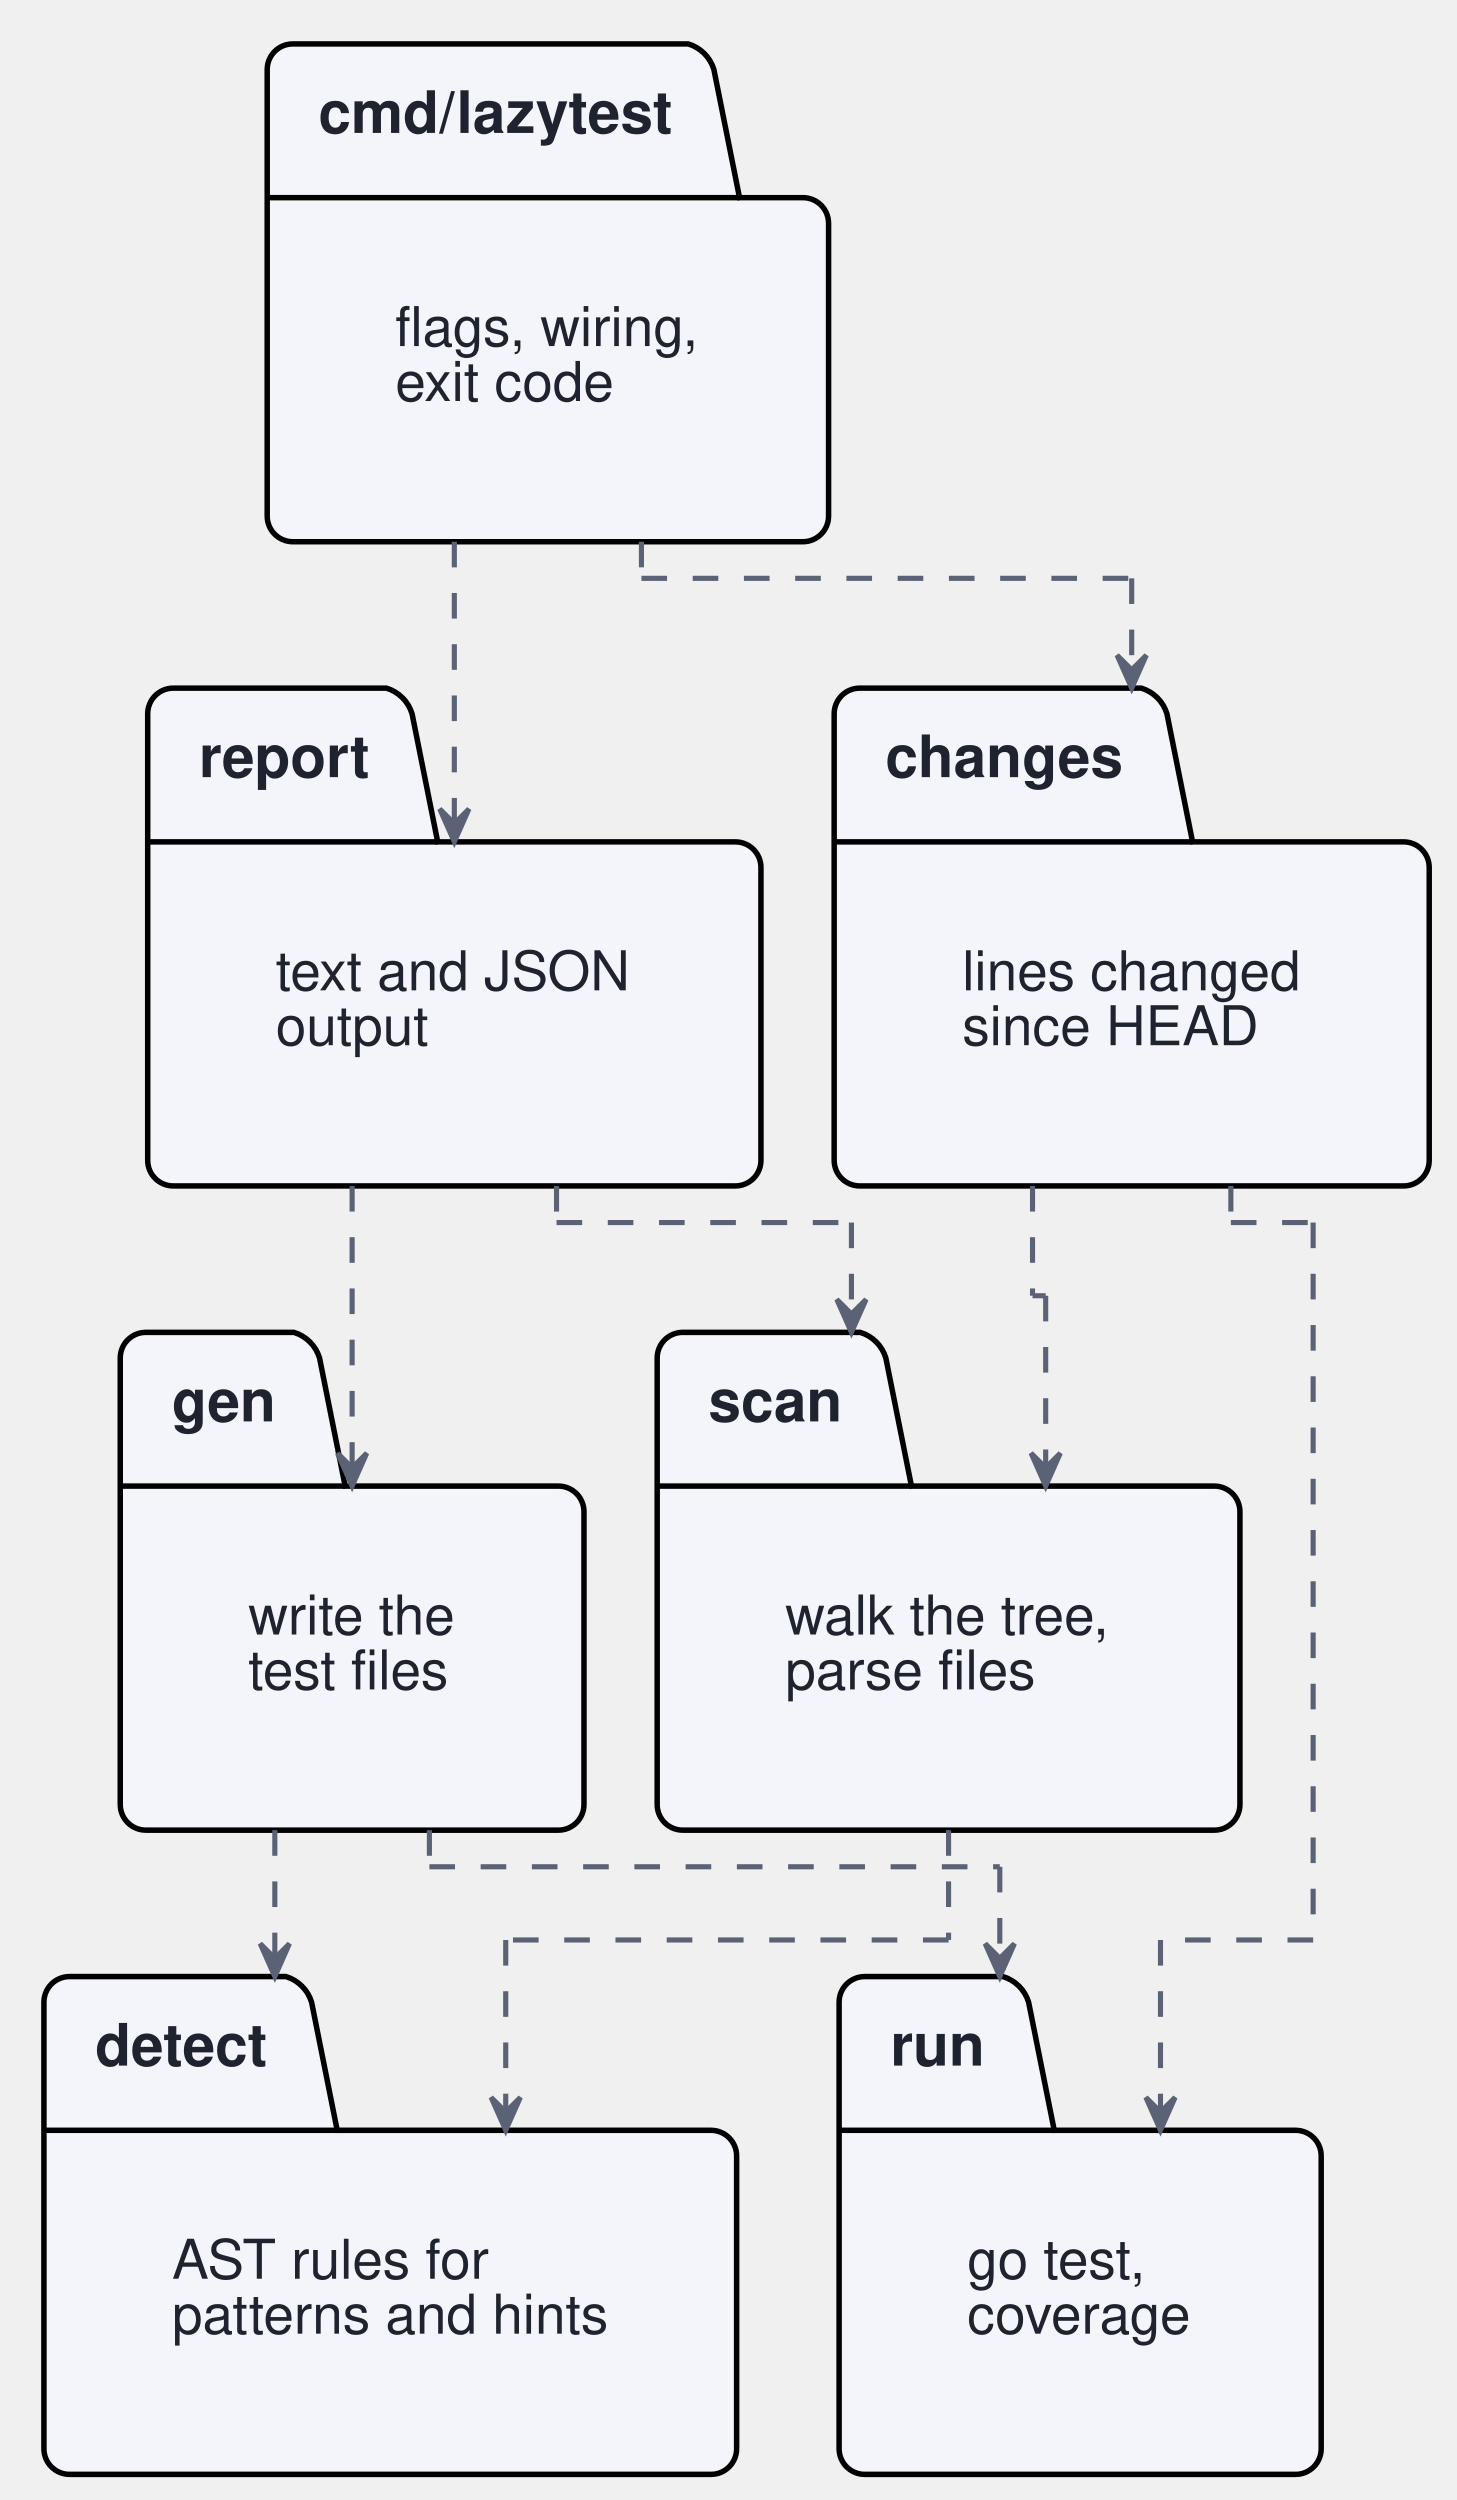
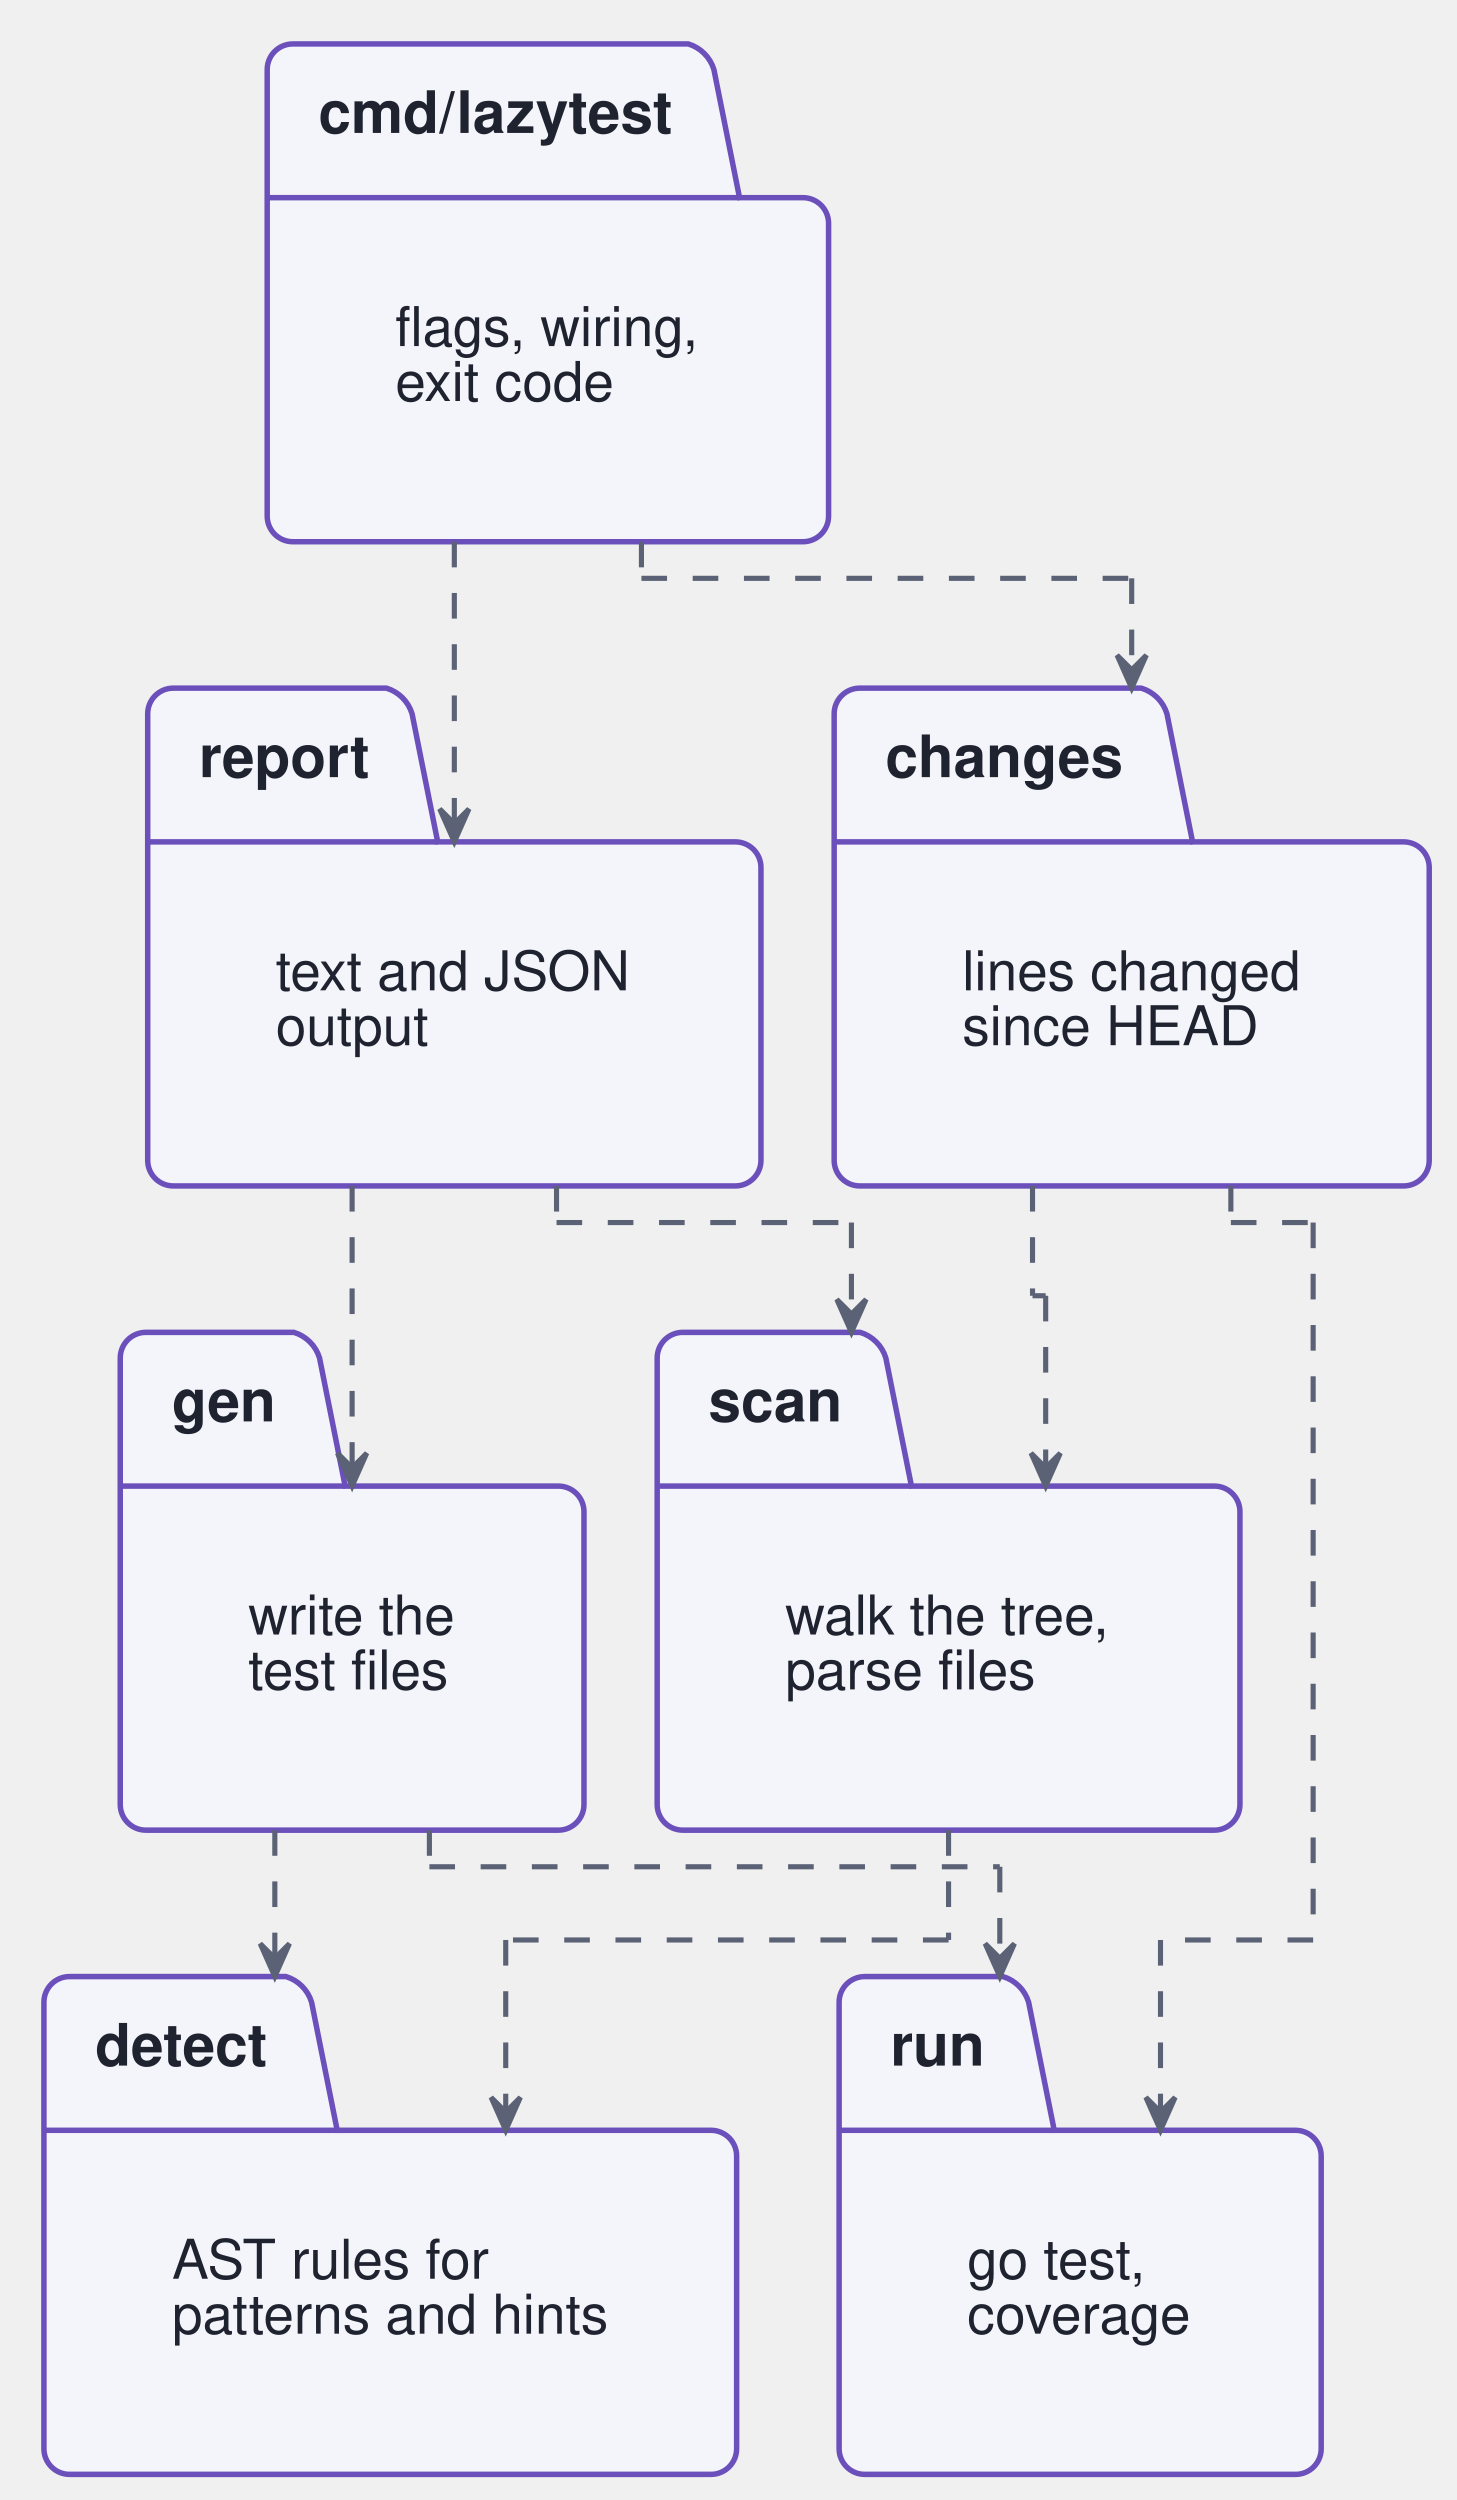
<svg xmlns="http://www.w3.org/2000/svg" contentStyleType="text/css" height="683px" preserveAspectRatio="none" style="width:398px;height:683px;background:#FFFFFF;" version="1.1" viewBox="0 0 398 683" width="398px" zoomAndPan="magnify">
-   <defs />
+   <defs>
+     <style>@media (prefers-color-scheme: dark){[fill="#FFFFFF"]{fill:#1B1C24}[style*="stroke:#FFFFFF"]{stroke:#1B1C24 !important}[fill="#1F2330"]{fill:#E6E6EB}[style*="stroke:#1F2330"]{stroke:#E6E6EB !important}[fill="#F4F5FA"]{fill:#2B2D3A}[style*="stroke:#F4F5FA"]{stroke:#2B2D3A !important}[fill="#5B6275"]{fill:#9AA0B5}[style*="stroke:#5B6275"]{stroke:#9AA0B5 !important}[fill="#6B4FBB"]{fill:#C9A7FF}[style*="stroke:#6B4FBB"]{stroke:#C9A7FF !important} svg{background:#1B1C24 !important}}</style>
+   </defs>
  <g>
-     <path d="M79.999,12 L188.038,12 A10.5,10.5 0 0 1 195.038,19 L202.038,54 L219.364,54 A7,7 0 0 1 226.364,61 L226.364,141 A7,7 0 0 1 219.364,148 L79.999,148 A7,7 0 0 1 72.999,141 L72.999,19 A7,7 0 0 1 79.999,12 " fill="#F4F5FA" style="stroke:#000000;stroke-width:1.5;" />
-     <line style="stroke:#000000;stroke-width:1.5;" x1="72.999" x2="202.038" y1="54" y2="54" />
+     <path d="M79.999,12 L188.038,12 A10.5,10.5 0 0 1 195.038,19 L202.038,54 L219.364,54 A7,7 0 0 1 226.364,61 L226.364,141 A7,7 0 0 1 219.364,148 L79.999,148 A7,7 0 0 1 72.999,141 L72.999,19 A7,7 0 0 1 79.999,12 " fill="#F4F5FA" style="stroke:#6B4FBB;stroke-width:1.5;" />
+     <line style="stroke:#6B4FBB;stroke-width:1.5;" x1="72.999" x2="202.038" y1="54" y2="54" />
    <text fill="#1F2330" font-family="Helvetica" font-size="16" font-weight="bold" lengthAdjust="spacing" textLength="96.039" x="86.999" y="36.32">cmd/lazytest</text>
-     <path d="M47.349,188 L105.575,188 A10.5,10.5 0 0 1 112.575,195 L119.575,230 L200.893,230 A7,7 0 0 1 207.893,237 L207.893,317 A7,7 0 0 1 200.893,324 L47.349,324 A7,7 0 0 1 40.349,317 L40.349,195 A7,7 0 0 1 47.349,188 " fill="#F4F5FA" style="stroke:#000000;stroke-width:1.5;" />
-     <line style="stroke:#000000;stroke-width:1.5;" x1="40.349" x2="119.575" y1="230" y2="230" />
+     <path d="M47.349,188 L105.575,188 A10.5,10.5 0 0 1 112.575,195 L119.575,230 L200.893,230 A7,7 0 0 1 207.893,237 L207.893,317 A7,7 0 0 1 200.893,324 L47.349,324 A7,7 0 0 1 40.349,317 L40.349,195 A7,7 0 0 1 47.349,188 " fill="#F4F5FA" style="stroke:#6B4FBB;stroke-width:1.5;" />
+     <line style="stroke:#6B4FBB;stroke-width:1.5;" x1="40.349" x2="119.575" y1="230" y2="230" />
    <text fill="#1F2330" font-family="Helvetica" font-size="16" font-weight="bold" lengthAdjust="spacing" textLength="46.227" x="54.349" y="212.32">report</text>
-     <path d="M234.893,188 L311.807,188 A10.5,10.5 0 0 1 318.807,195 L325.807,230 L383.464,230 A7,7 0 0 1 390.464,237 L390.464,317 A7,7 0 0 1 383.464,324 L234.893,324 A7,7 0 0 1 227.893,317 L227.893,195 A7,7 0 0 1 234.893,188 " fill="#F4F5FA" style="stroke:#000000;stroke-width:1.5;" />
-     <line style="stroke:#000000;stroke-width:1.5;" x1="227.893" x2="325.807" y1="230" y2="230" />
+     <path d="M234.893,188 L311.807,188 A10.5,10.5 0 0 1 318.807,195 L325.807,230 L383.464,230 A7,7 0 0 1 390.464,237 L390.464,317 A7,7 0 0 1 383.464,324 L234.893,324 A7,7 0 0 1 227.893,317 L227.893,195 A7,7 0 0 1 234.893,188 " fill="#F4F5FA" style="stroke:#6B4FBB;stroke-width:1.5;" />
+     <line style="stroke:#6B4FBB;stroke-width:1.5;" x1="227.893" x2="325.807" y1="230" y2="230" />
    <text fill="#1F2330" font-family="Helvetica" font-size="16" font-weight="bold" lengthAdjust="spacing" textLength="64.914" x="241.893" y="212.32">changes</text>
-     <path d="M186.542,364 L235.01,364 A10.5,10.5 0 0 1 242.01,371 L249.01,406 L331.75,406 A7,7 0 0 1 338.75,413 L338.75,493 A7,7 0 0 1 331.75,500 L186.542,500 A7,7 0 0 1 179.542,493 L179.542,371 A7,7 0 0 1 186.542,364 " fill="#F4F5FA" style="stroke:#000000;stroke-width:1.5;" />
-     <line style="stroke:#000000;stroke-width:1.5;" x1="179.542" x2="249.01" y1="406" y2="406" />
+     <path d="M186.542,364 L235.01,364 A10.5,10.5 0 0 1 242.01,371 L249.01,406 L331.75,406 A7,7 0 0 1 338.75,413 L338.75,493 A7,7 0 0 1 331.75,500 L186.542,500 A7,7 0 0 1 179.542,493 L179.542,371 A7,7 0 0 1 186.542,364 " fill="#F4F5FA" style="stroke:#6B4FBB;stroke-width:1.5;" />
+     <line style="stroke:#6B4FBB;stroke-width:1.5;" x1="179.542" x2="249.01" y1="406" y2="406" />
    <text fill="#1F2330" font-family="Helvetica" font-size="16" font-weight="bold" lengthAdjust="spacing" textLength="36.469" x="193.542" y="388.32">scan</text>
-     <path d="M39.852,364 L80.297,364 A10.5,10.5 0 0 1 87.297,371 L94.297,406 L152.542,406 A7,7 0 0 1 159.542,413 L159.542,493 A7,7 0 0 1 152.542,500 L39.852,500 A7,7 0 0 1 32.852,493 L32.852,371 A7,7 0 0 1 39.852,364 " fill="#F4F5FA" style="stroke:#000000;stroke-width:1.5;" />
-     <line style="stroke:#000000;stroke-width:1.5;" x1="32.852" x2="94.297" y1="406" y2="406" />
+     <path d="M39.852,364 L80.297,364 A10.5,10.5 0 0 1 87.297,371 L94.297,406 L152.542,406 A7,7 0 0 1 159.542,413 L159.542,493 A7,7 0 0 1 152.542,500 L39.852,500 A7,7 0 0 1 32.852,493 L32.852,371 A7,7 0 0 1 39.852,364 " fill="#F4F5FA" style="stroke:#6B4FBB;stroke-width:1.5;" />
+     <line style="stroke:#6B4FBB;stroke-width:1.5;" x1="32.852" x2="94.297" y1="406" y2="406" />
    <text fill="#1F2330" font-family="Helvetica" font-size="16" font-weight="bold" lengthAdjust="spacing" textLength="28.445" x="46.852" y="388.32">gen</text>
-     <path d="M19,540 L78.125,540 A10.5,10.5 0 0 1 85.125,547 L92.125,582 L194.246,582 A7,7 0 0 1 201.246,589 L201.246,669 A7,7 0 0 1 194.246,676 L19,676 A7,7 0 0 1 12,669 L12,547 A7,7 0 0 1 19,540 " fill="#F4F5FA" style="stroke:#000000;stroke-width:1.5;" />
-     <line style="stroke:#000000;stroke-width:1.5;" x1="12" x2="92.125" y1="582" y2="582" />
+     <path d="M19,540 L78.125,540 A10.5,10.5 0 0 1 85.125,547 L92.125,582 L194.246,582 A7,7 0 0 1 201.246,589 L201.246,669 A7,7 0 0 1 194.246,676 L19,676 A7,7 0 0 1 12,669 L12,547 A7,7 0 0 1 19,540 " fill="#F4F5FA" style="stroke:#6B4FBB;stroke-width:1.5;" />
+     <line style="stroke:#6B4FBB;stroke-width:1.5;" x1="12" x2="92.125" y1="582" y2="582" />
    <text fill="#1F2330" font-family="Helvetica" font-size="16" font-weight="bold" lengthAdjust="spacing" textLength="47.125" x="26" y="564.32">detect</text>
-     <path d="M236.244,540 L274.017,540 A10.5,10.5 0 0 1 281.017,547 L288.017,582 L353.95,582 A7,7 0 0 1 360.95,589 L360.95,669 A7,7 0 0 1 353.95,676 L236.244,676 A7,7 0 0 1 229.244,669 L229.244,547 A7,7 0 0 1 236.244,540 " fill="#F4F5FA" style="stroke:#000000;stroke-width:1.5;" />
-     <line style="stroke:#000000;stroke-width:1.5;" x1="229.244" x2="288.017" y1="582" y2="582" />
+     <path d="M236.244,540 L274.017,540 A10.5,10.5 0 0 1 281.017,547 L288.017,582 L353.95,582 A7,7 0 0 1 360.95,589 L360.95,669 A7,7 0 0 1 353.95,676 L236.244,676 A7,7 0 0 1 229.244,669 L229.244,547 A7,7 0 0 1 236.244,540 " fill="#F4F5FA" style="stroke:#6B4FBB;stroke-width:1.5;" />
+     <line style="stroke:#6B4FBB;stroke-width:1.5;" x1="229.244" x2="288.017" y1="582" y2="582" />
    <text fill="#1F2330" font-family="Helvetica" font-size="16" font-weight="bold" lengthAdjust="spacing" textLength="25.773" x="243.244" y="564.32">run</text>
    <g id="elem_cmdText">
      <text fill="#1F2330" font-family="Helvetica" font-size="15" lengthAdjust="spacing" textLength="83.364" x="107.999" y="94.55">flags, wiring,</text>
      <text fill="#1F2330" font-family="Helvetica" font-size="15" lengthAdjust="spacing" textLength="60.037" x="107.999" y="109.55">exit code</text>
    </g>
    <g id="elem_reportText">
      <text fill="#1F2330" font-family="Helvetica" font-size="15" lengthAdjust="spacing" textLength="97.544" x="75.349" y="270.55">text and JSON</text>
      <text fill="#1F2330" font-family="Helvetica" font-size="15" lengthAdjust="spacing" textLength="41.704" x="75.349" y="285.55">output</text>
    </g>
    <g id="elem_changesText">
      <text fill="#1F2330" font-family="Helvetica" font-size="15" lengthAdjust="spacing" textLength="92.571" x="262.893" y="270.55">lines changed</text>
      <text fill="#1F2330" font-family="Helvetica" font-size="15" lengthAdjust="spacing" textLength="80.859" x="262.893" y="285.55">since HEAD</text>
    </g>
    <g id="elem_scanText">
      <text fill="#1F2330" font-family="Helvetica" font-size="15" lengthAdjust="spacing" textLength="89.209" x="214.542" y="446.55">walk the tree,</text>
      <text fill="#1F2330" font-family="Helvetica" font-size="15" lengthAdjust="spacing" textLength="68.364" x="214.542" y="461.55">parse files</text>
    </g>
    <g id="elem_genText">
      <text fill="#1F2330" font-family="Helvetica" font-size="15" lengthAdjust="spacing" textLength="56.69" x="67.852" y="446.55">write the</text>
      <text fill="#1F2330" font-family="Helvetica" font-size="15" lengthAdjust="spacing" textLength="55.02" x="67.852" y="461.55">test files</text>
    </g>
    <g id="elem_detectText">
      <text fill="#1F2330" font-family="Helvetica" font-size="15" lengthAdjust="spacing" textLength="87.524" x="47" y="622.55">AST rules for</text>
      <text fill="#1F2330" font-family="Helvetica" font-size="15" lengthAdjust="spacing" textLength="119.246" x="47" y="637.55">patterns and hints</text>
    </g>
    <g id="elem_runText">
      <text fill="#1F2330" font-family="Helvetica" font-size="15" lengthAdjust="spacing" textLength="49.197" x="264.244" y="622.55">go test,</text>
      <text fill="#1F2330" font-family="Helvetica" font-size="15" lengthAdjust="spacing" textLength="61.706" x="264.244" y="637.55">coverage</text>
    </g>
    <line style="stroke:#5B6275;stroke-width:1.4;stroke-dasharray:7.0,7.0;" x1="124.121" x2="124.121" y1="148" y2="230" />
    <polygon fill="#5B6275" points="124.121,230,128.121,221,124.121,225,120.121,221,124.121,230" style="stroke:#5B6275;stroke-width:1.4;" />
    <line style="stroke:#5B6275;stroke-width:1.4;stroke-dasharray:7.0,7.0;" x1="175.242" x2="175.242" y1="148" y2="158" />
    <line style="stroke:#5B6275;stroke-width:1.4;stroke-dasharray:7.0,7.0;" x1="175.242" x2="309.178" y1="158" y2="158" />
    <line style="stroke:#5B6275;stroke-width:1.4;stroke-dasharray:7.0,7.0;" x1="309.178" x2="309.178" y1="158" y2="188" />
    <polygon fill="#5B6275" points="309.178,188,313.178,179,309.178,183,305.178,179,309.178,188" style="stroke:#5B6275;stroke-width:1.4;" />
    <line style="stroke:#5B6275;stroke-width:1.4;stroke-dasharray:7.0,7.0;" x1="96.197" x2="96.197" y1="324" y2="406" />
    <polygon fill="#5B6275" points="96.197,406,100.197,397,96.197,401,92.197,397,96.197,406" style="stroke:#5B6275;stroke-width:1.4;" />
    <line style="stroke:#5B6275;stroke-width:1.4;stroke-dasharray:7.0,7.0;" x1="152.045" x2="152.045" y1="324" y2="334" />
    <line style="stroke:#5B6275;stroke-width:1.4;stroke-dasharray:7.0,7.0;" x1="152.045" x2="232.611" y1="334" y2="334" />
    <line style="stroke:#5B6275;stroke-width:1.4;stroke-dasharray:7.0,7.0;" x1="232.611" x2="232.611" y1="334" y2="364" />
    <polygon fill="#5B6275" points="232.611,364,236.611,355,232.611,359,228.611,355,232.611,364" style="stroke:#5B6275;stroke-width:1.4;" />
    <line style="stroke:#5B6275;stroke-width:1.4;stroke-dasharray:7.0,7.0;" x1="282.083" x2="282.083" y1="324" y2="354" />
    <line style="stroke:#5B6275;stroke-width:1.4;stroke-dasharray:7.0,7.0;" x1="282.083" x2="285.681" y1="354" y2="354" />
    <line style="stroke:#5B6275;stroke-width:1.4;stroke-dasharray:7.0,7.0;" x1="285.681" x2="285.681" y1="354" y2="406" />
    <polygon fill="#5B6275" points="285.681,406,289.681,397,285.681,401,281.681,397,285.681,406" style="stroke:#5B6275;stroke-width:1.4;" />
    <line style="stroke:#5B6275;stroke-width:1.4;stroke-dasharray:7.0,7.0;" x1="336.273" x2="336.273" y1="324" y2="334" />
    <line style="stroke:#5B6275;stroke-width:1.4;stroke-dasharray:7.0,7.0;" x1="336.273" x2="358.75" y1="334" y2="334" />
    <line style="stroke:#5B6275;stroke-width:1.4;stroke-dasharray:7.0,7.0;" x1="358.75" x2="358.75" y1="334" y2="530" />
    <line style="stroke:#5B6275;stroke-width:1.4;stroke-dasharray:7.0,7.0;" x1="358.75" x2="317.048" y1="530" y2="530" />
    <line style="stroke:#5B6275;stroke-width:1.4;stroke-dasharray:7.0,7.0;" x1="317.048" x2="317.048" y1="530" y2="582" />
    <polygon fill="#5B6275" points="317.048,582,321.048,573,317.048,577,313.048,573,317.048,582" style="stroke:#5B6275;stroke-width:1.4;" />
    <line style="stroke:#5B6275;stroke-width:1.4;stroke-dasharray:7.0,7.0;" x1="75.082" x2="75.082" y1="500" y2="540" />
    <polygon fill="#5B6275" points="75.082,540,79.082,531,75.082,535,71.082,531,75.082,540" style="stroke:#5B6275;stroke-width:1.4;" />
    <line style="stroke:#5B6275;stroke-width:1.4;stroke-dasharray:7.0,7.0;" x1="117.312" x2="117.312" y1="500" y2="510" />
    <line style="stroke:#5B6275;stroke-width:1.4;stroke-dasharray:7.0,7.0;" x1="117.312" x2="273.146" y1="510" y2="510" />
    <line style="stroke:#5B6275;stroke-width:1.4;stroke-dasharray:7.0,7.0;" x1="273.146" x2="273.146" y1="510" y2="540" />
    <polygon fill="#5B6275" points="273.146,540,277.146,531,273.146,535,269.146,531,273.146,540" style="stroke:#5B6275;stroke-width:1.4;" />
    <line style="stroke:#5B6275;stroke-width:1.4;stroke-dasharray:7.0,7.0;" x1="259.146" x2="259.146" y1="500" y2="530" />
    <line style="stroke:#5B6275;stroke-width:1.4;stroke-dasharray:7.0,7.0;" x1="259.146" x2="138.164" y1="530" y2="530" />
    <line style="stroke:#5B6275;stroke-width:1.4;stroke-dasharray:7.0,7.0;" x1="138.164" x2="138.164" y1="530" y2="582" />
    <polygon fill="#5B6275" points="138.164,582,142.164,573,138.164,577,134.164,573,138.164,582" style="stroke:#5B6275;stroke-width:1.4;" />
  </g>
</svg>
